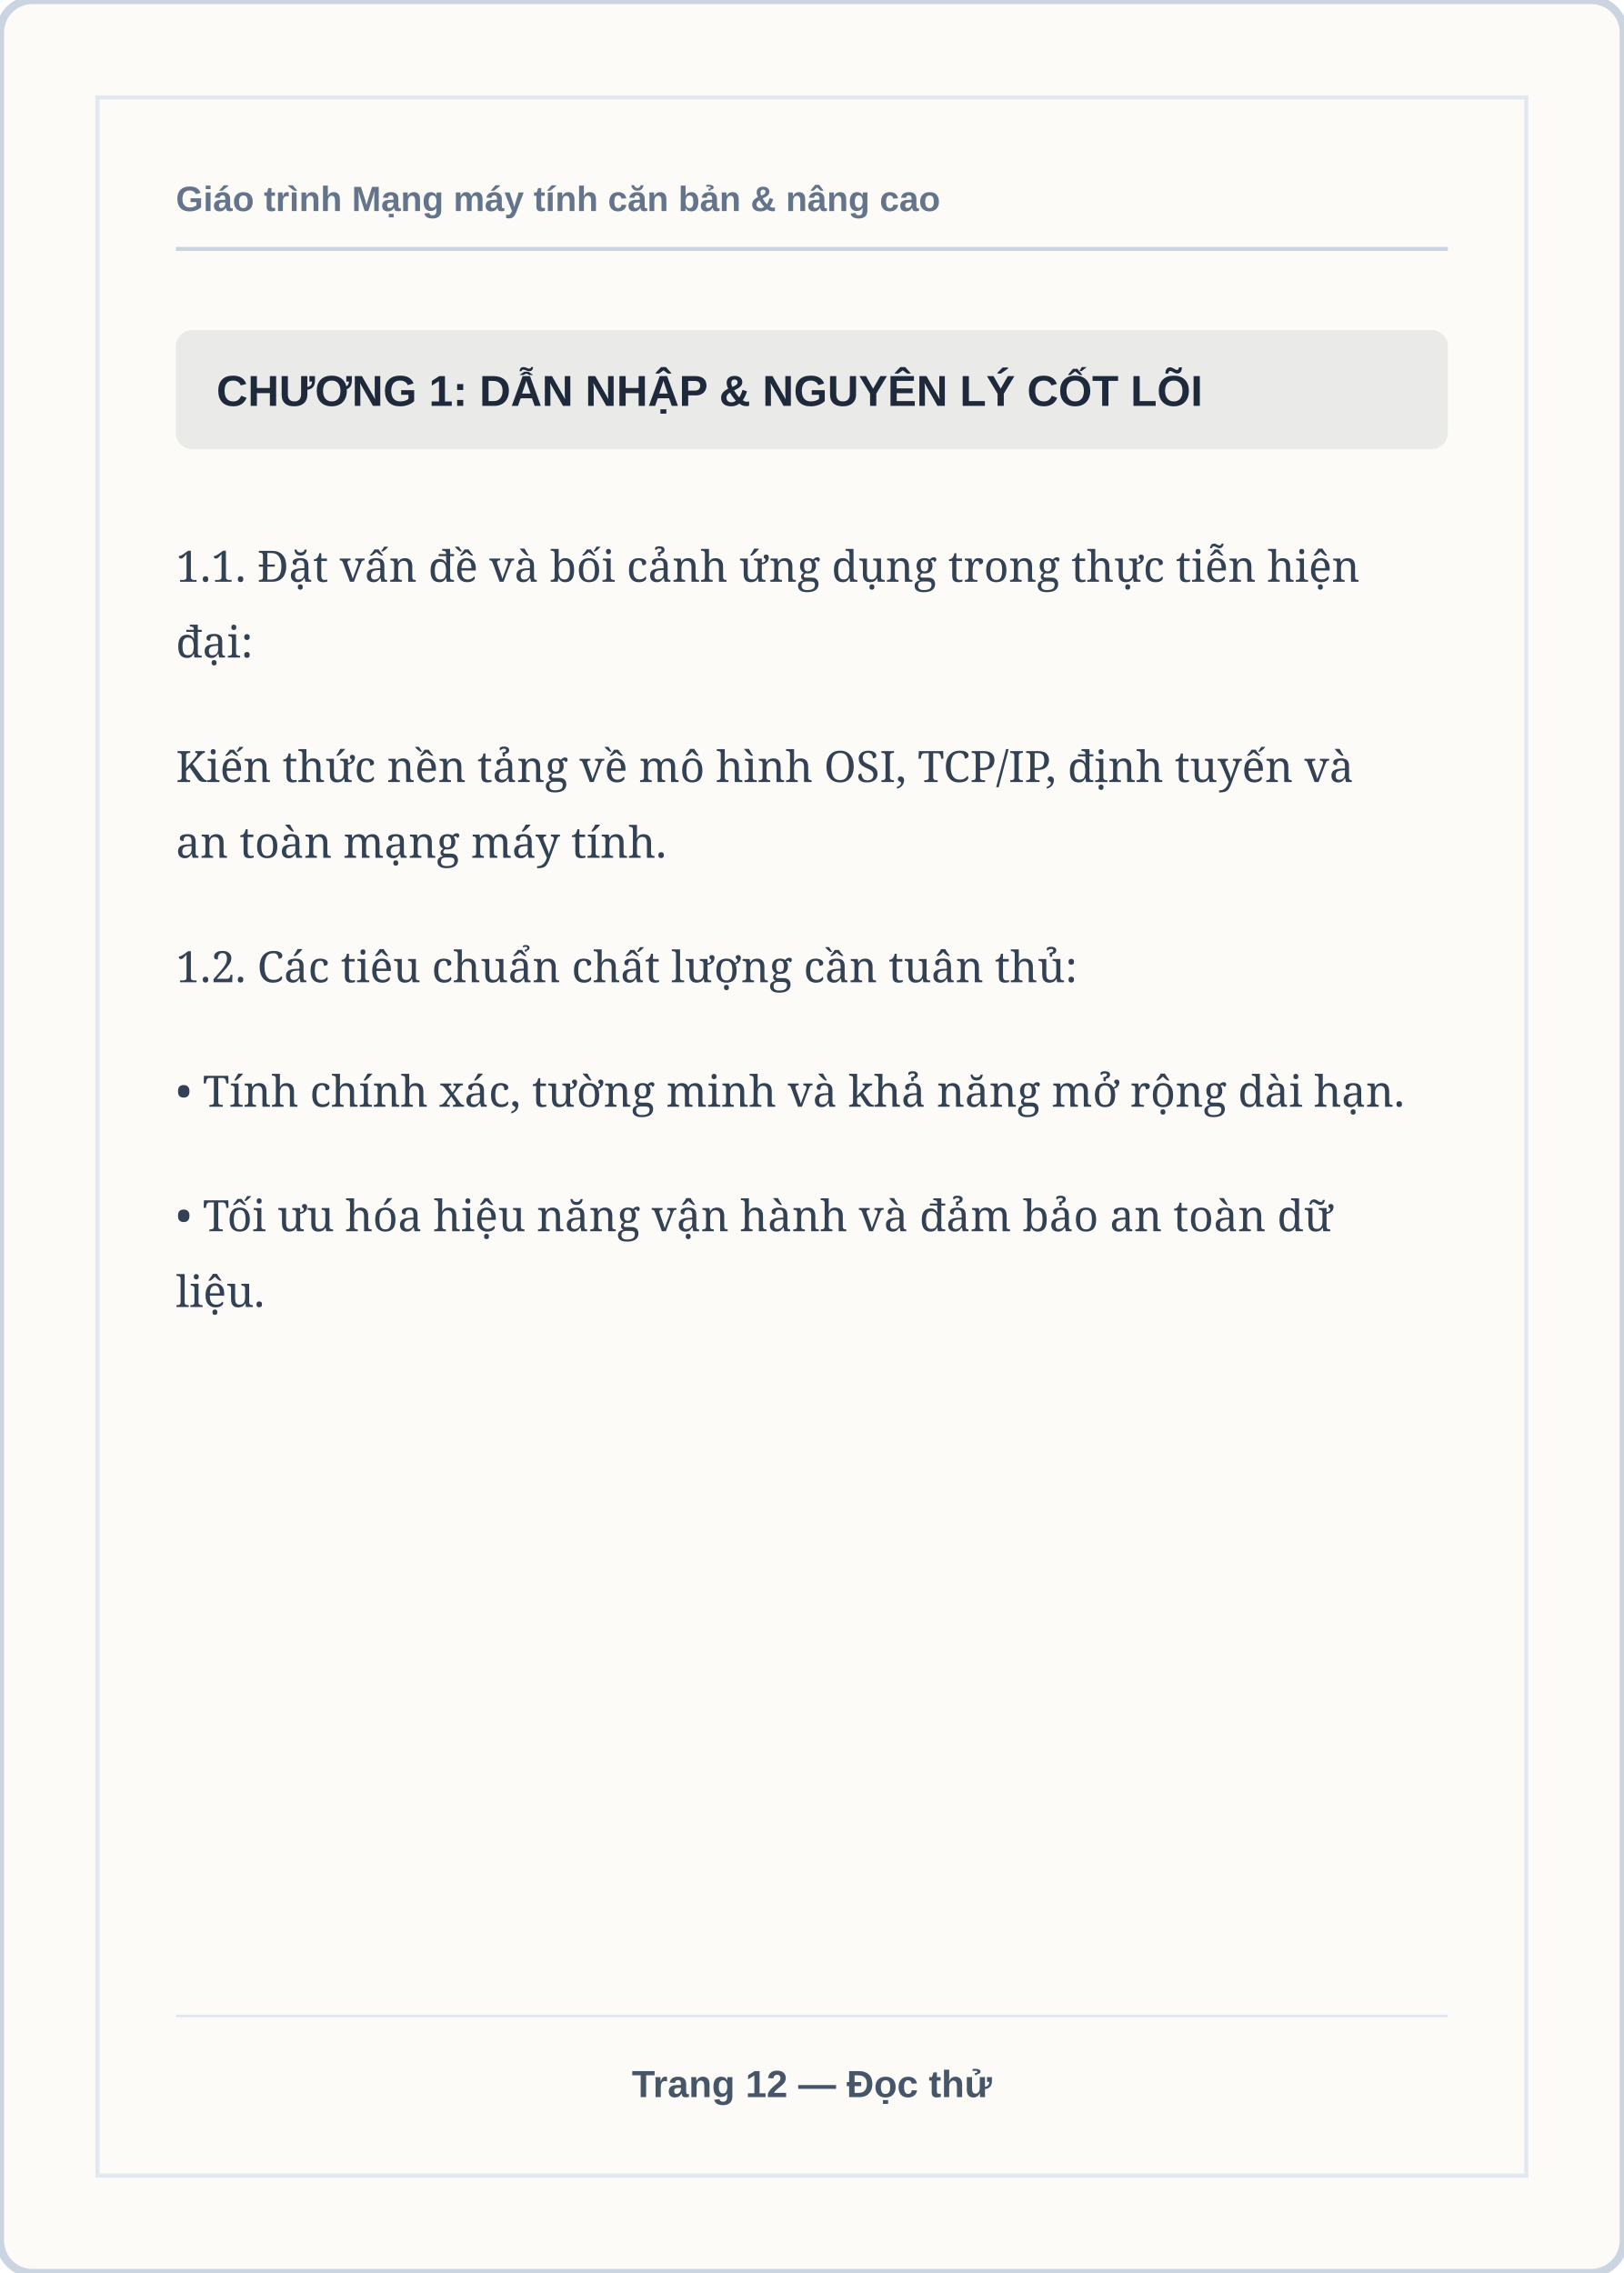
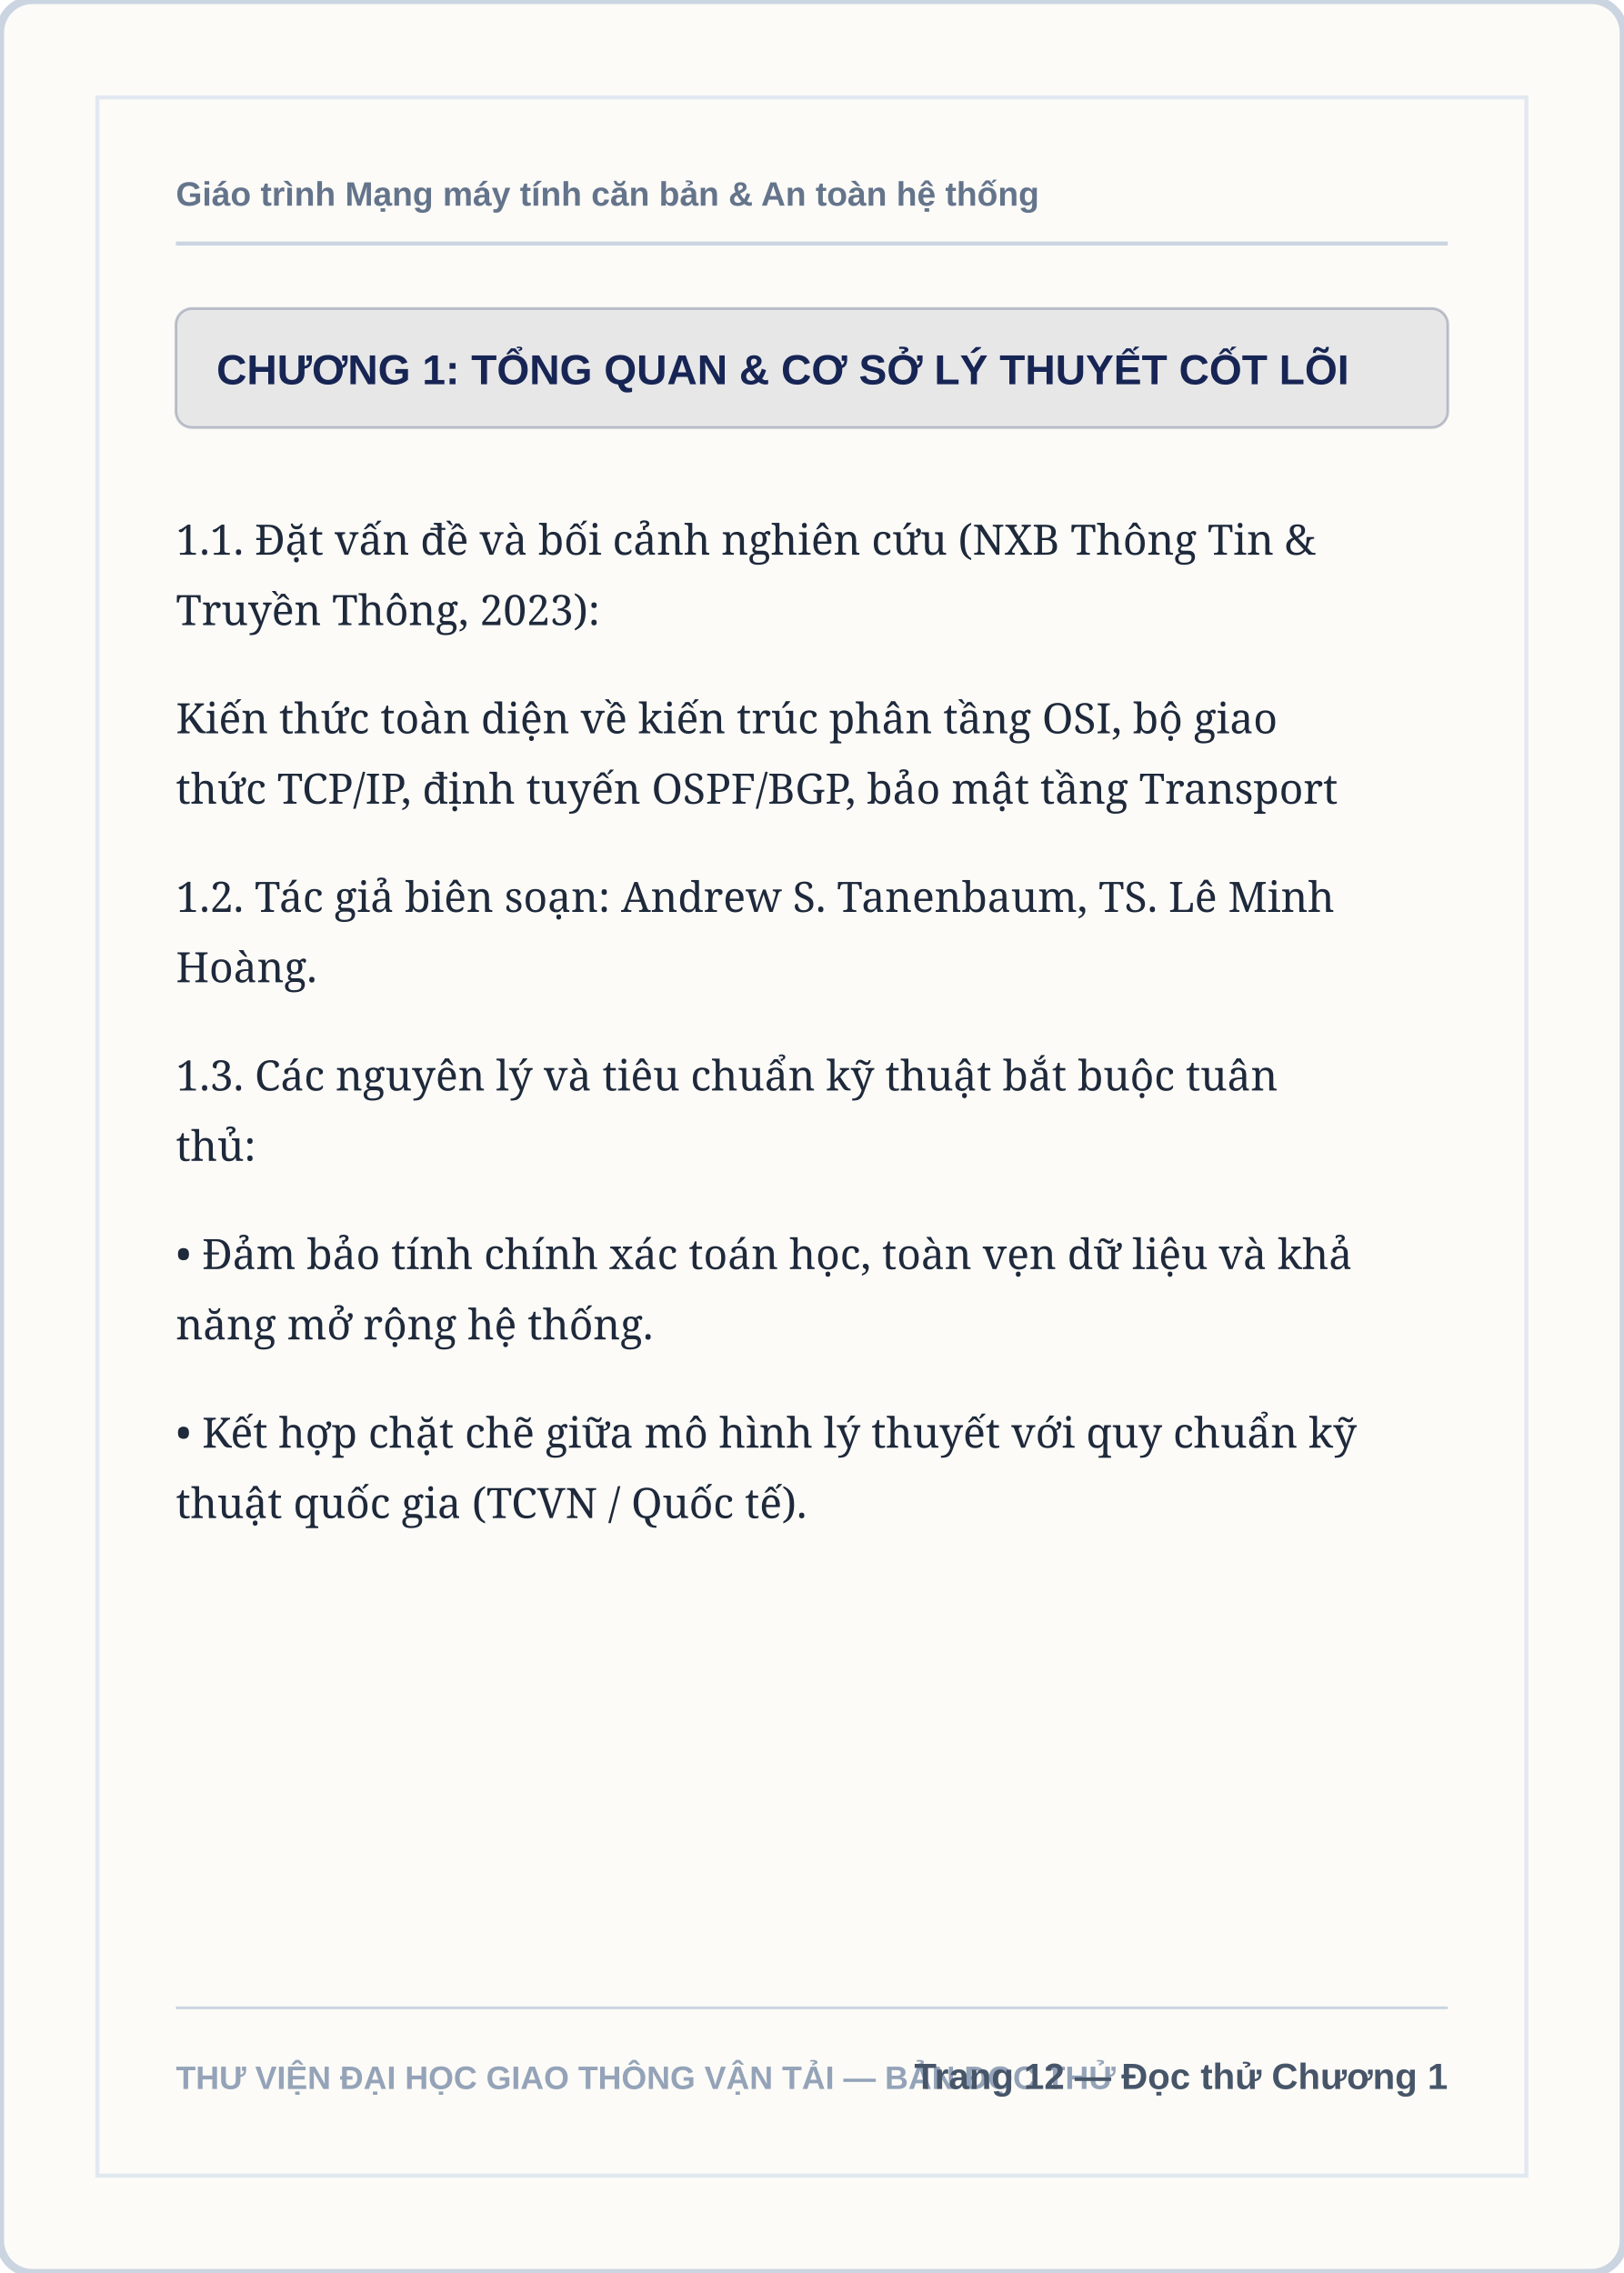
<svg xmlns="http://www.w3.org/2000/svg" viewBox="0 0 600 840" width="600" height="840">
  <rect width="600" height="840" rx="12" fill="#FCFBF7" stroke="#CBD5E1" stroke-width="3" />
  <rect x="36" y="36" width="528" height="768" fill="none" stroke="#E2E8F0" stroke-width="1.5" />
-   <text x="65" y="78" font-family="Segoe UI, Arial, sans-serif" font-size="13" font-weight="600" fill="#64748B">Giáo trình Mạng máy tính căn bản &amp; nâng cao</text>
-   <line x1="65" y1="92" x2="535" y2="92" stroke="#CBD5E1" stroke-width="1.5" />
-   <rect x="65" y="122" width="470" height="44" rx="6" fill="#1E293B" fill-opacity="0.08" />
-   <text x="80" y="150" font-family="Segoe UI, Arial, sans-serif" font-size="16" font-weight="700" fill="#1E293B">CHƯƠNG 1: DẪN NHẬP &amp; NGUYÊN LÝ CỐT LÕI</text>
-   <text x="65" y="215" font-family="Georgia, serif" font-size="16" fill="#334155">1.1. Đặt vấn đề và bối cảnh ứng dụng trong thực tiễn hiện</text>
-   <text x="65" y="243" font-family="Georgia, serif" font-size="16" fill="#334155">đại:</text>
-   <text x="65" y="289" font-family="Georgia, serif" font-size="16" fill="#334155">Kiến thức nền tảng về mô hình OSI, TCP/IP, định tuyến và</text>
-   <text x="65" y="317" font-family="Georgia, serif" font-size="16" fill="#334155">an toàn mạng máy tính.</text>
-   <text x="65" y="363" font-family="Georgia, serif" font-size="16" fill="#334155">1.2. Các tiêu chuẩn chất lượng cần tuân thủ:</text>
-   <text x="65" y="409" font-family="Georgia, serif" font-size="16" fill="#334155">• Tính chính xác, tường minh và khả năng mở rộng dài hạn.</text>
-   <text x="65" y="455" font-family="Georgia, serif" font-size="16" fill="#334155">• Tối ưu hóa hiệu năng vận hành và đảm bảo an toàn dữ</text>
-   <text x="65" y="483" font-family="Georgia, serif" font-size="16" fill="#334155">liệu.</text>
-   <line x1="65" y1="745" x2="535" y2="745" stroke="#E2E8F0" stroke-width="1" />
-   <text x="300" y="775" font-family="Segoe UI, Arial, sans-serif" font-size="14" font-weight="600" fill="#475569" text-anchor="middle">Trang 12 — Đọc thử</text>
+   <text x="65" y="76" font-family="Segoe UI, Arial, sans-serif" font-size="12.5" font-weight="700" fill="#64748B">Giáo trình Mạng máy tính căn bản &amp; An toàn hệ thống</text>
+   <line x1="65" y1="90" x2="535" y2="90" stroke="#CBD5E1" stroke-width="1.5" />
+   <rect x="65" y="114" width="470" height="44" rx="6" fill="#172554" fill-opacity="0.09" stroke="#172554" stroke-opacity="0.25" />
+   <text x="80" y="142" font-family="Segoe UI, Arial, sans-serif" font-size="15.5" font-weight="700" fill="#172554">CHƯƠNG 1: TỔNG QUAN &amp; CƠ SỞ LÝ THUYẾT CỐT LÕI</text>
+   <text x="65" y="205" font-family="Georgia, serif" font-size="15.5" fill="#1E293B">1.1. Đặt vấn đề và bối cảnh nghiên cứu (NXB Thông Tin &amp;</text>
+   <text x="65" y="231" font-family="Georgia, serif" font-size="15.5" fill="#1E293B">Truyền Thông, 2023):</text>
+   <text x="65" y="271" font-family="Georgia, serif" font-size="15.5" fill="#1E293B">Kiến thức toàn diện về kiến trúc phân tầng OSI, bộ giao</text>
+   <text x="65" y="297" font-family="Georgia, serif" font-size="15.5" fill="#1E293B">thức TCP/IP, định tuyến OSPF/BGP, bảo mật tầng Transport</text>
+   <text x="65" y="337" font-family="Georgia, serif" font-size="15.5" fill="#1E293B">1.2. Tác giả biên soạn: Andrew S. Tanenbaum, TS. Lê Minh</text>
+   <text x="65" y="363" font-family="Georgia, serif" font-size="15.5" fill="#1E293B">Hoàng.</text>
+   <text x="65" y="403" font-family="Georgia, serif" font-size="15.5" fill="#1E293B">1.3. Các nguyên lý và tiêu chuẩn kỹ thuật bắt buộc tuân</text>
+   <text x="65" y="429" font-family="Georgia, serif" font-size="15.5" fill="#1E293B">thủ:</text>
+   <text x="65" y="469" font-family="Georgia, serif" font-size="15.5" fill="#1E293B">• Đảm bảo tính chính xác toán học, toàn vẹn dữ liệu và khả</text>
+   <text x="65" y="495" font-family="Georgia, serif" font-size="15.5" fill="#1E293B">năng mở rộng hệ thống.</text>
+   <text x="65" y="535" font-family="Georgia, serif" font-size="15.5" fill="#1E293B">• Kết hợp chặt chẽ giữa mô hình lý thuyết với quy chuẩn kỹ</text>
+   <text x="65" y="561" font-family="Georgia, serif" font-size="15.5" fill="#1E293B">thuật quốc gia (TCVN / Quốc tế).</text>
+   <line x1="65" y1="742" x2="535" y2="742" stroke="#CBD5E1" stroke-width="1" />
+   <text x="65" y="772" font-family="Segoe UI, Arial, sans-serif" font-size="12" font-weight="600" fill="#94A3B8">THƯ VIỆN ĐẠI HỌC GIAO THÔNG VẬN TẢI — BẢN ĐỌC THỬ</text>
+   <text x="535" y="772" font-family="Segoe UI, Arial, sans-serif" font-size="13.5" font-weight="700" fill="#475569" text-anchor="end">Trang 12 — Đọc thử Chương 1</text>
</svg>
